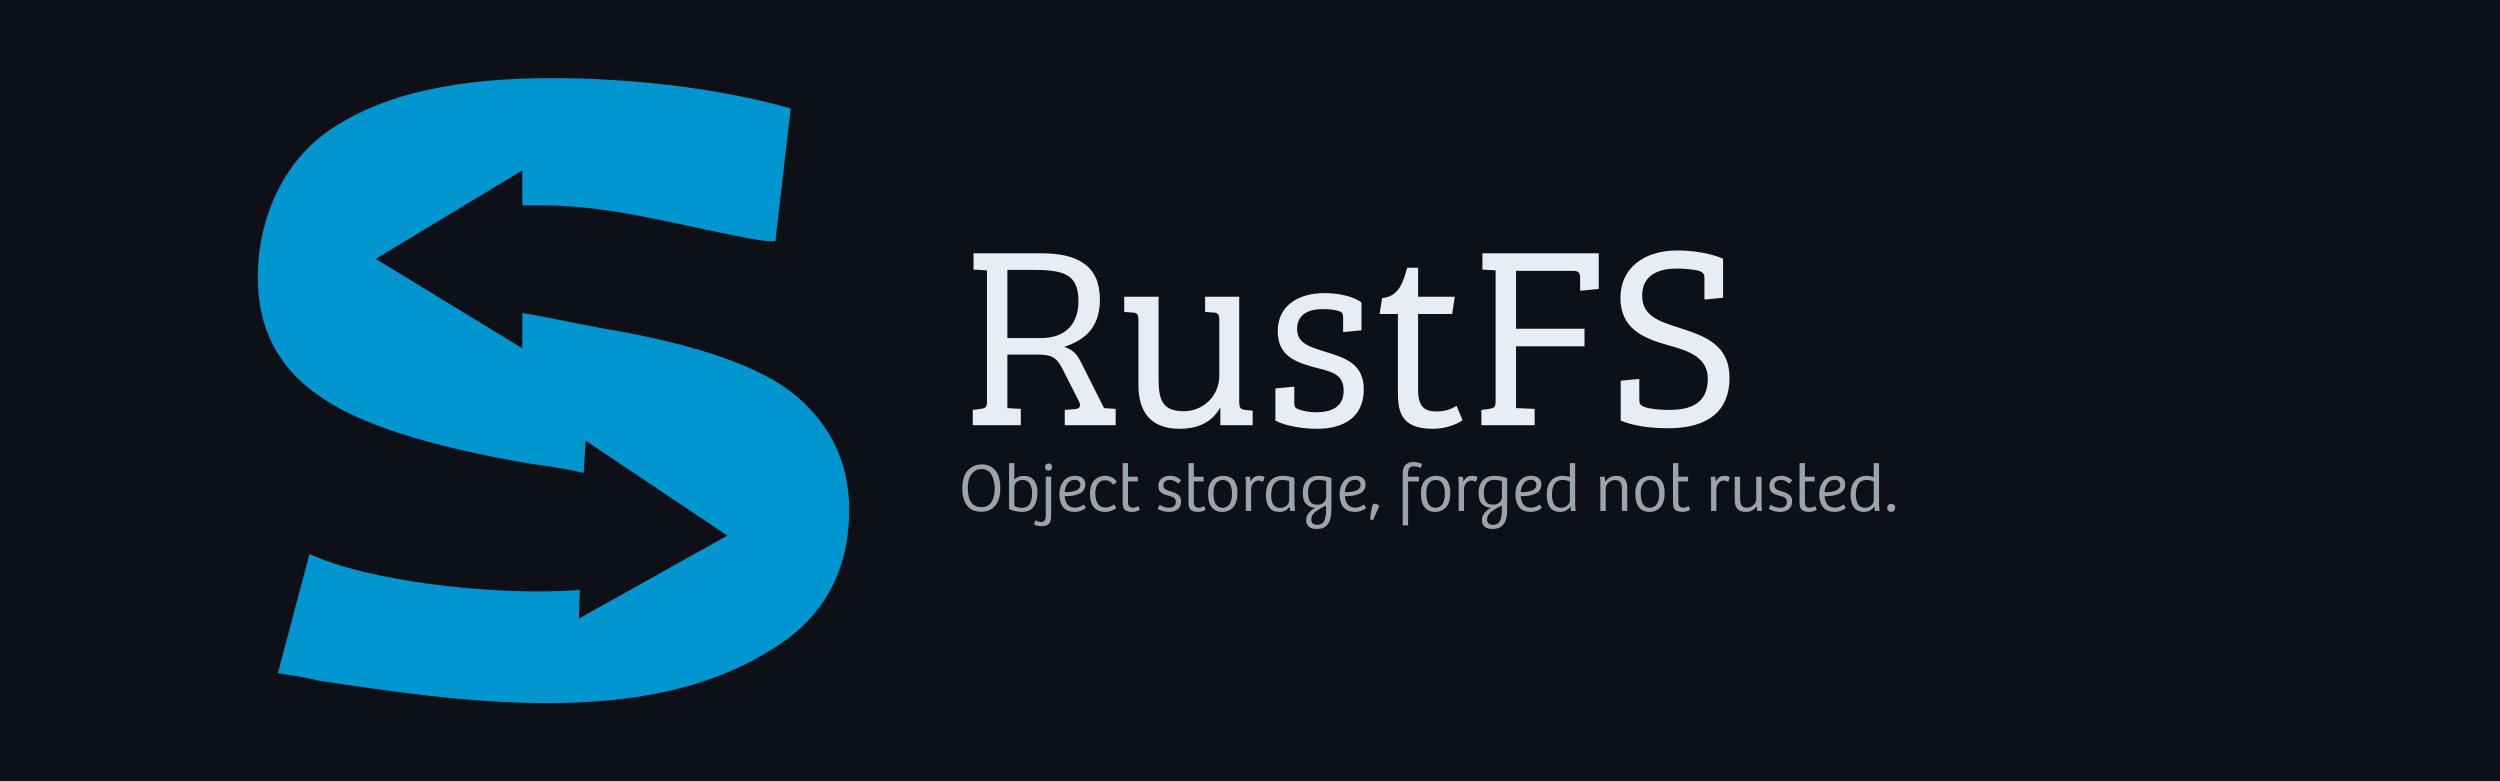
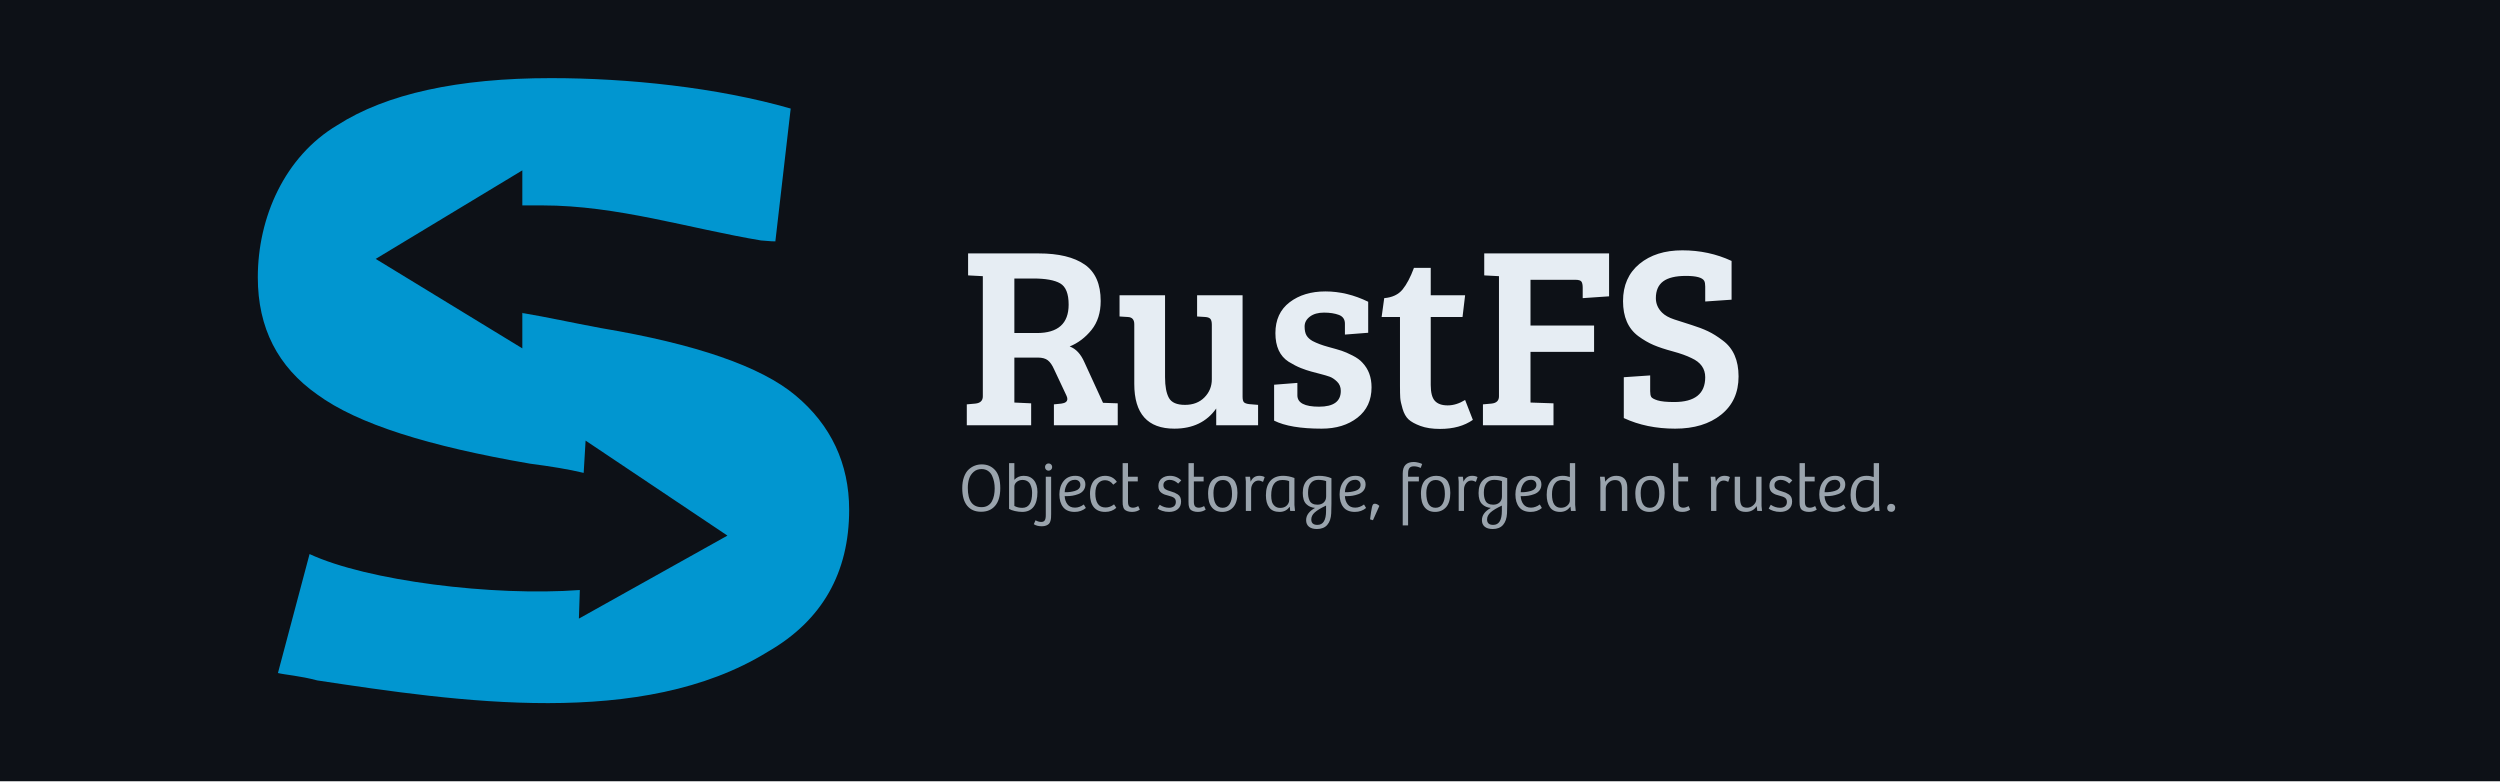
<svg xmlns="http://www.w3.org/2000/svg" viewBox="0 0 1600 500" width="1600" height="500" role="img" aria-label="rustfs">
  <rect width="1600" height="500" fill="#0d1117" />
  <g transform="translate(127.68,23.45) scale(0.88496)">
    <g transform="translate(-2238.693,30.000) scale(1.738462)">
      <path d="M1558 179.568c0-19.185-7.58-35.3-22.33-47.578-14.35-12.022-41.33-21.359-80.93-28.009-12.36-2.302-22.73-4.605-31.9-6.14-.4 0-.8 0-.8-.383v14.964l-61-37.218 61-36.835v14.58h8.37c31.1 0 61.01 9.593 90.91 14.58 3.99.385 5.58.385 5.98.385l6.38-55.252C1502.98 3.837 1465.9 0 1434 0c-38.67 0-68.57 6.523-88.91 19.568-21.93 13.046-33.09 38.37-33.09 63.31 0 21.103 8.37 37.218 24.72 48.729 16.74 12.278 46.25 21.486 88.51 28.776 8.77 1.152 15.95 2.303 22.33 3.837l.8-13.429 59 39.521-61.79 34.532.39-11.895c-36.28 2.686-88.51-3.837-112.43-14.964l-13.16 49.497c3.19.767 9.17 1.151 16.35 3.069 58.61 8.825 135.16 20.336 187.39-11.894 22.73-13.046 33.89-32.998 33.89-59.089" fill="#0196D0" />
    </g>
  </g>
-   <g transform="translate(613.46,272.11)">
-     <path d="M9.59-110L9.59-99.58L18.20-99.08L18.20-15.38C18.20-11.58 17.37-10.92 14.23-10.42L9.10-9.76L9.10 0L39.86 0L39.86-10.42L31.26-10.92L31.26-45.16L51.61-45.16C60.87-45.16 63.35-42.02 66.50-36.06L76.92-15.55C78.57-12.41 77.74-10.59 74.60-10.26L67.98-9.76L67.98 0L100.57 0L100.57-10.42L93.13-10.92L79.07-38.87C76.26-44.66 74.11-47.97 67.65-50.12C79.56-54.09 90.48-61.37 90.48-80.39C90.48-102.06 76.26-110 53.10-110M31.26-55.74L31.26-99.41L45.65-99.41C66-99.41 76.75-97.76 76.75-79.40C76.75-64.18 67.82-55.74 52.77-55.74M179.64-82.21L157.80-82.21L157.80-72.45L162.77-72.12C165.91-71.95 166.90-71.13 166.90-67.32L166.90-31.76C166.90-18.69 156.65-8.93 144.08-8.93C130.35-8.93 128.03-16.38 128.03-29.61L128.03-82.21L106.03-82.21L106.03-72.45L110.99-72.12C114.14-71.95 115.13-71.13 115.13-67.32L115.13-25.97C115.13-7.11 124.06 2.32 141.76 2.32C151.68 2.32 161.77-0.99 167.23-10.92L167.56-10.92L167.56 0L188.24 0L188.24-9.26L183.44-9.76C180.30-10.26 179.64-11.08 179.64-15.22M232.74-74.27C236.05-74.27 240.35-74.11 243.49-72.95C245.64-72.29 246.14-71.46 246.14-68.32L246.14-59.55L257.88-60.71L257.88-78.57C252.75-82.38 243.49-84.53 234.23-84.53C217.85-84.53 204.29-76.75 204.29-60.21C204.29-43.83 216.36-40.03 229.59-36.56C240.68-33.91 246.47-31.59 246.47-22C246.47-12.08 239.35-8.27 228.77-8.27C225.46-8.27 220.83-8.93 217.68-10.09C215.53-10.92 214.87-11.74 214.87-14.39L214.87-24.65L202.80-23.49L202.80-2.98C206.44-0.66 217.35 2.32 229.43 2.32C248.12 2.32 259.37-6.45 259.37-22.83C259.37-39.70 246.96-43.17 234.23-47.14C224.47-50.29 216.69-52.27 216.69-61.70C216.69-70.96 224.30-74.27 232.74-74.27M294.11-71.13L315.94-71.13L317.59-82.21L294.11-82.21L294.11-100.74L287.16-100.74C284.51-91.31 281.70-82.21 271.11-81.38L269.46-71.13L281.20-71.13L281.20-22.50C281.20-10.42 281.70 2.32 303.53 2.32C310.65 2.32 317.76 0.17 322.56-3.14L318.75-12.41C315.94-10.59 311.80-8.77 306.02-8.77C298.24-8.77 294.11-11.74 294.11-22.83M409.73-110L335.29-110L335.29-99.58L343.73-99.08L343.73-15.22C343.73-11.41 342.74-10.92 339.43-10.42L334.63-9.76L334.63 0L368.71 0L368.71-10.42L356.80-10.92L356.80-50.45L400.63-50.45L400.63-61.70L356.80-61.70L356.80-98.75L393.52-98.75C397.32-98.75 397.82-97.10 397.82-93.95L397.82-86.02L409.73-87.17M454.06 1.98C480.36 1.98 493.43-9.59 493.43-30.27C493.43-51.28 477.88-56.90 462.66-61.86C448.44-66.33 437.52-69.80 437.52-82.87C437.52-96.77 449.10-100.24 459.85-100.24C464.32-100.24 471.43-99.58 473.91-98.75C477.05-97.59 477.38-96.44 477.38-93.29L477.38-80.39L489.29-81.55L489.29-106.53C480.36-110.50 468.29-111.82 460.18-111.82C437.85-111.82 423.62-99.91 423.62-81.55C423.62-61.20 439.01-55.41 454.89-50.95C468.12-47.47 479.53-42.84 479.53-29.77C479.53-13.40 467.79-9.76 454.72-9.76C449.43-9.76 441.98-10.42 439.17-11.58C436.03-12.74 435.70-13.89 435.70-17.04L435.70-29.61L423.79-28.45L423.79-2.98C431.07 0.33 442.65 1.98 454.06 1.98" fill="#e6edf3" />
+   <g transform="translate(613.46,272.19)">
+     <path d="M46.48 0L5.29 0L5.29-13.40L10.75-13.89Q15.55-14.39 15.55-18.53L15.55-95.44L6.12-95.94L6.12-110L51.28-110Q70.47-110 80.72-102.89Q90.98-95.77 90.98-79.56Q90.98-68.32 85.11-61.04Q79.23-53.76 71.13-50.45Q77.08-48.30 80.56-40.36L92.47-14.39L101.89-14.06L101.89 0L61.04 0L61.04-13.40L65.83-13.89Q69.64-14.39 69.64-16.87Q69.64-17.86 68.98-19.19L61.20-35.73Q59.38-39.86 57.15-41.60Q54.92-43.34 50.78-43.34L35.73-43.34L35.73-14.56L46.48-14.06L46.48 0M35.73-93.95L35.73-59.05L50.12-59.05Q70.47-59.05 70.47-77.25Q70.47-87.67 65.09-90.81Q59.71-93.95 47.80-93.95L35.73-93.95M185.92-13.56L191.71-13.07L191.71 0L164.92 0L164.92-10.75Q155.82 2.15 138.12 2.15Q112.48 2.15 112.48-26.47L112.48-64.68Q112.48-69.14 108.35-69.31L103.05-69.64L103.05-83.20L132.17-83.20L132.17-30.77Q132.17-22 134.65-17.53Q137.13-13.07 144.90-13.07Q152.68-13.07 157.39-17.86Q162.11-22.66 162.11-29.44L162.11-64.35Q162.11-66.99 161.20-68.07Q160.29-69.14 157.97-69.31L152.68-69.64L152.68-83.20L181.79-83.20L181.79-18.36Q181.79-15.71 182.62-14.80Q183.44-13.89 185.92-13.56M243.49-70.63Q239.52-72.12 233.89-72.12Q228.27-72.12 224.88-69.56Q221.49-66.99 221.49-63.27Q221.49-59.55 222.73-57.48Q223.97-55.41 226.62-53.92Q230.75-51.77 236.54-50.20Q242.33-48.63 245.14-47.72Q247.95-46.81 252.17-44.66Q256.39-42.51 258.54-40.03Q264.33-33.91 264.33-24.32Q264.33-11.91 255.32-4.88Q246.30 2.15 232.41 2.15Q212.23 2.15 201.97-2.98L201.97-25.97L216.86-27.13L216.86-19.19Q216.86-11.91 230.75-11.91Q244.65-11.91 244.65-22Q244.65-25.64 242.25-27.95Q239.85-30.27 237.53-31.10Q235.22-31.92 231.99-32.75Q228.77-33.58 225.71-34.41Q222.65-35.23 219.09-36.64Q215.53-38.05 211.23-40.69Q202.80-46.15 202.80-58.97Q202.80-71.79 211.89-78.74Q220.99-85.68 234.80-85.68Q248.62-85.68 262.18-79.07L262.18-59.22L247.29-58.06L247.29-65.01Q247.29-69.14 243.49-70.63M291.46-100.74L302.21-100.74L302.21-83.20L324.21-83.20L322.56-69.31L302.21-69.31L302.21-25.80Q302.21-18.53 304.86-15.63Q307.50-12.74 313.05-12.74Q318.59-12.74 324.21-16.21L329.17-3.47Q320.90 2.32 308.17 2.32Q300.72 2.32 295.59 0.41Q290.47-1.49 287.98-3.80Q285.50-6.12 284.18-10.59Q282.86-15.05 282.69-17.62Q282.53-20.18 282.53-25.14L282.53-69.31L270.78-69.31L272.44-81.38Q280.21-82.05 284.18-86.92Q288.15-91.80 291.46-100.74M380.78 0L335.62 0L335.62-13.40L341.08-13.89Q345.88-14.39 345.88-18.53L345.88-95.44L336.45-95.94L336.45-110L416.35-110L416.35-82.54L399.47-81.38L399.47-88Q399.47-90.81 398.65-91.97Q397.82-93.13 394.68-93.13L366.06-93.13L366.06-63.85L406.75-63.85L406.75-46.98L366.06-46.98L366.06-14.56L380.78-14.06L380.78 0M458.03-14.89Q477.88-14.89 477.88-30.77Q477.88-39.04 469.11-43.01Q464.48-45.32 457.12-47.31Q449.76-49.29 444.88-51.36Q440-53.43 435.04-57.07Q425.28-64.35 425.28-79.48Q425.28-94.62 435.78-103.30Q446.29-111.98 463.24-111.98Q480.20-111.98 494.75-105.20L494.75-80.39L477.88-79.23L477.88-88.83Q477.88-91.31 477.22-92.47Q475.40-95.61 465.56-95.61Q455.71-95.61 451-92.14Q446.29-88.66 446.29-81.38Q446.29-76.09 450.26-72.12Q452.90-69.47 458.11-67.74Q463.32-66 469.20-64.18Q475.07-62.36 479.62-60.21Q484.17-58.06 489.13-54.26Q499.22-46.81 499.22-31.26Q499.22-15.71 488.05-6.78Q476.89 2.15 458.61 2.15Q440.33 2.15 425.77-4.63L425.77-30.77L442.65-31.92L442.65-21.83Q442.65-19.35 443.31-18.20Q443.97-17.04 447.36-15.96Q450.75-14.89 458.03-14.89" fill="#e6edf3" />
  </g>
  <g transform="translate(613.46,327)">
    <path d="M26.71-14.56Q26.71-7.17 23.45-3.32Q20.20 0.53 14.43 0.53Q8.71 0.53 5.54-3.32Q2.38-7.17 2.38-14.56Q2.38-18.61 3.48-21.67Q4.58-24.73 6.40-26.44Q8.23-28.16 10.36-28.97Q12.50-29.79 14.87-29.79Q20.11-29.79 23.41-26.11Q26.71-22.44 26.71-14.56M5.94-14.70Q5.94-2.42 14.78-2.42Q17.07-2.42 18.77-3.43Q20.46-4.44 21.38-6.20Q22.31-7.96 22.73-10.01Q23.14-12.06 23.14-14.43Q23.14-16.59 22.75-18.59Q22.35-20.59 21.47-22.53Q20.59-24.46 18.85-25.63Q17.12-26.80 14.74-26.80Q11.70-26.80 9.64-24.97Q7.57-23.14 6.75-20.53Q5.94-17.91 5.94-14.70M32.34-1.32L32.34-30.58L35.73-30.58L35.73-19.93Q38.02-22.48 41.76-22.48Q45.85-22.48 48.18-19.71Q50.51-16.94 50.51-12.10Q50.51-5.76 47.98-2.57Q45.45 0.62 40.74 0.62Q38.54 0.62 36.10 0.07Q33.66-0.48 32.34-1.32M35.73-15.49L35.73-3.21Q37.84-1.98 40.79-1.98Q47.08-1.98 47.08-11.57Q47.08-12.98 46.82-14.30Q46.55-15.62 45.94-16.94Q45.32-18.26 44.02-19.05Q42.72-19.84 40.92-19.84Q38.81-19.84 37.27-18.59Q35.73-17.34 35.73-15.49M55.84 2.68L55.84-21.87L59.27-21.87L59.27 1.89Q59.27 3.39 59.20 4.36Q59.14 5.32 58.81 6.47Q58.48 7.61 57.86 8.25Q57.24 8.89 56.10 9.35Q54.96 9.81 53.33 9.81Q50.16 9.81 48.18 8.49L49.28 5.98Q51.13 7.04 52.93 7.04Q54.47 7.04 55.15 6.07Q55.84 5.10 55.84 2.68M55.35-28.12Q55.35-29.08 56.01-29.74Q56.67-30.40 57.64-30.40Q58.61-30.40 59.27-29.74Q59.93-29.08 59.93-28.12Q59.93-27.10 59.27-26.44Q58.61-25.78 57.60-25.78Q56.63-25.78 55.99-26.44Q55.35-27.10 55.35-28.12M74.76-22.48Q77.79-22.48 79.49-20.99Q81.18-19.49 81.18-17.03Q81.18-14.74 79.95-13.13Q78.72-11.53 76.69-10.78Q74.67-10.03 72.84-9.75Q71.02-9.46 69.08-9.46Q68.86-9.46 68.49-9.48Q68.11-9.50 67.94-9.50Q68.07-6.42 69.70-4.27Q71.32-2.11 74.54-2.11Q77.44-2.11 80.17-4.14L81.49-1.89Q78.50 0.62 74.32 0.62Q69.39 0.62 66.97-2.40Q64.55-5.41 64.55-10.60Q64.55-15.71 67.23-19.10Q69.92-22.48 74.76-22.48M77.97-16.63Q77.97-18.17 77.02-19.05Q76.08-19.93 74.58-19.93Q71.37-19.93 69.72-17.51Q68.07-15.09 67.94-12.01Q68.07-12.01 68.35-11.99Q68.64-11.97 68.82-11.97Q70.18-11.97 71.54-12.17Q72.91-12.36 74.47-12.80Q76.03-13.24 77-14.23Q77.97-15.22 77.97-16.63M94.12-2.20Q96.98-2.20 99.53-4.22L100.98-1.98Q98.12 0.62 93.85 0.62Q89.10 0.62 86.61-2.35Q84.13-5.32 84.13-10.96Q84.13-14.12 85.03-16.50Q85.93-18.88 87.41-20.11Q88.88-21.34 90.46-21.91Q92.05-22.48 93.72-22.48Q98.74-22.48 101.33-18.61L99.04-16.81Q96.89-19.67 93.76-19.67Q90.95-19.67 89.25-17.51Q87.56-15.36 87.56-11.09Q87.56-6.95 89.14-4.58Q90.73-2.20 94.12-2.20M105.03-5.98L105.03-30.58L108.46-30.58L108.46-21.87L114.71-21.87L114.71-18.92L108.46-18.92L108.46-5.90Q108.46-3.78 109.25-2.93Q110.04-2.07 111.67-2.07Q113.21-2.07 115.02-3.12L116.03-0.84Q113.92 0.62 111.06 0.62Q109.38 0.62 108.20 0.20Q107.01-0.22 106.39-0.77Q105.78-1.32 105.47-2.31Q105.16-3.30 105.09-4.03Q105.03-4.75 105.03-5.98M127.42-1.50L128.74-3.96Q131.56-2.02 134.73-2.02Q136.66-2.02 137.87-2.97Q139.08-3.92 139.08-5.76Q139.08-7.52 137.94-8.36Q136.80-9.20 134.55-9.72Q133.01-10.08 132-10.45Q130.99-10.82 129.95-11.53Q128.92-12.23 128.41-13.33Q127.91-14.43 127.91-16.02Q127.91-19.14 130.04-20.81Q132.18-22.48 135.26-22.48Q139.61-22.48 142.56-19.54L140.58-17.51Q138.07-19.89 135.12-19.89Q133.50-19.89 132.31-19.03Q131.12-18.17 131.12-16.50Q131.12-15.58 131.45-14.92Q131.78-14.26 132.57-13.79Q133.36-13.33 133.94-13.13Q134.51-12.94 135.78-12.54Q137.41-12.06 138.25-11.70Q139.08-11.35 140.23-10.63Q141.37-9.90 141.90-8.78Q142.43-7.66 142.43-6.07Q142.43-2.90 140.32-1.14Q138.20 0.62 134.77 0.62Q132.35 0.62 130.33-0.07Q128.30-0.75 127.42-1.50M147.18-5.98L147.18-30.58L150.61-30.58L150.61-21.87L156.86-21.87L156.86-18.92L150.61-18.92L150.61-5.90Q150.61-3.78 151.40-2.93Q152.20-2.07 153.82-2.07Q155.36-2.07 157.17-3.12L158.18-0.84Q156.07 0.62 153.21 0.62Q151.54 0.62 150.35 0.20Q149.16-0.22 148.54-0.77Q147.93-1.32 147.62-2.31Q147.31-3.30 147.25-4.03Q147.18-4.75 147.18-5.98M169.05-2.02Q172.04-2.02 173.54-4.49Q175.03-6.95 175.03-10.82Q175.03-19.80 169.22-19.80Q166.23-19.80 164.69-17.53Q163.15-15.27 163.15-11.53Q163.15-2.02 169.05-2.02M159.72-11.09Q159.72-14.34 160.60-16.68Q161.48-19.01 163-20.22Q164.52-21.43 166.10-21.96Q167.68-22.48 169.49-22.48Q170.59-22.48 171.60-22.31Q172.61-22.13 173.95-21.47Q175.30-20.81 176.24-19.71Q177.19-18.61 177.85-16.50Q178.51-14.39 178.51-11.57Q178.51-5.46 175.82-2.42Q173.14 0.62 168.74 0.62Q164.47 0.62 162.10-2.33Q159.72-5.28 159.72-11.09M187.26-13.95L187.26 0L183.88 0L183.88-18.88L183.61-21.87L186.56-21.87L186.96-18.70Q188.58-22.48 192.46-22.48Q194.61-22.48 195.93-21.65L194.88-18.61Q193.29-19.45 192.02-19.45Q189.99-19.45 188.67-17.84Q187.35-16.24 187.26-13.95M214.98-21.08L214.98-3.83L215.34 0L212.26 0L211.99-2.60L211.86-2.64Q209.62 0.62 205.44 0.62Q200.99 0.62 198.86-2.20Q196.72-5.02 196.72-9.99Q196.72-15.93 199.54-19.21Q202.36-22.48 207.77-22.48Q211.24-22.48 214.98-21.08M211.60-6.95L211.60-19.05Q209.92-19.80 207.20-19.80Q200.11-19.80 200.11-9.86Q200.11-7.70 200.55-6.05Q200.99-4.40 202.36-3.17Q203.72-1.94 205.88-1.94Q208.52-1.94 210.06-3.45Q211.60-4.97 211.60-6.95M229.37 11.57Q226.03 11.57 224.25 10.08Q222.46 8.58 222.46 5.90Q222.46 1.23 228.18-1.94Q224.75-2.20 222.53-4.42Q220.31-6.64 220.31-11.48Q220.31-16.85 223.12-19.67Q225.94-22.48 230.56-22.48Q235.05-22.48 238.66-20.94L238.66-4.49Q238.66-1.32 238.52 1.54Q238.26 6.34 235.97 8.95Q233.68 11.57 229.37 11.57M235.27-9.28L235.27-19.10Q232.89-19.89 230.16-19.89Q227.17-19.89 225.43-17.82Q223.70-15.75 223.70-11.84Q223.70-10.25 223.89-9.09Q224.09-7.92 224.66-6.64Q225.24-5.37 226.51-4.69Q227.79-4 229.68-4Q232.23-4 233.75-5.43Q235.27-6.86 235.27-9.28M225.76 5.46Q225.76 8.93 229.68 8.93Q235.22 8.93 235.22-0.04L235.22-3.43Q230.21-1.06 227.99 0.95Q225.76 2.95 225.76 5.46M254.10-22.48Q257.14-22.48 258.83-20.99Q260.52-19.49 260.52-17.03Q260.52-14.74 259.29-13.13Q258.06-11.53 256.04-10.78Q254.01-10.03 252.19-9.75Q250.36-9.46 248.42-9.46Q248.20-9.46 247.83-9.48Q247.46-9.50 247.28-9.50Q247.41-6.42 249.04-4.27Q250.67-2.11 253.88-2.11Q256.78-2.11 259.51-4.14L260.83-1.89Q257.84 0.62 253.66 0.62Q248.73 0.62 246.31-2.40Q243.89-5.41 243.89-10.60Q243.89-15.71 246.58-19.10Q249.26-22.48 254.10-22.48M257.31-16.63Q257.31-18.17 256.37-19.05Q255.42-19.93 253.92-19.93Q250.71-19.93 249.06-17.51Q247.41-15.09 247.28-12.01Q247.41-12.01 247.70-11.99Q247.98-11.97 248.16-11.97Q249.52-11.97 250.89-12.17Q252.25-12.36 253.81-12.80Q255.38-13.24 256.34-14.23Q257.31-15.22 257.31-16.63M269.32-3.21L265.23 5.94L263.38 5.37Q264.04 0 264.57-2.33Q264.84-3.56 265.23-4.09Q265.63-4.62 266.38-4.62Q267.92-4.62 269.32-3.21M294.62-18.92L287.72-18.92L287.72 9.24L284.28 9.24L284.28-23.94Q284.28-31.33 291.37-31.33Q292.64-31.33 294.23-30.93Q295.81-30.54 296.74-30.05L295.77-27.50Q293.66-28.56 291.46-28.56Q289.39-28.56 288.55-27.43Q287.72-26.31 287.72-24.02L287.72-21.87L294.62-21.87L294.62-18.92M305.27-2.02Q308.26-2.02 309.76-4.49Q311.26-6.95 311.26-10.82Q311.26-19.80 305.45-19.80Q302.46-19.80 300.92-17.53Q299.38-15.27 299.38-11.53Q299.38-2.02 305.27-2.02M295.94-11.09Q295.94-14.34 296.82-16.68Q297.70-19.01 299.22-20.22Q300.74-21.43 302.32-21.96Q303.91-22.48 305.71-22.48Q306.81-22.48 307.82-22.31Q308.84-22.13 310.18-21.47Q311.52-20.81 312.47-19.71Q313.41-18.61 314.07-16.50Q314.73-14.39 314.73-11.57Q314.73-5.46 312.05-2.42Q309.36 0.62 304.96 0.62Q300.70 0.62 298.32-2.33Q295.94-5.28 295.94-11.09M323.49-13.95L323.49 0L320.10 0L320.10-18.88L319.84-21.87L322.78-21.87L323.18-18.70Q324.81-22.48 328.68-22.48Q330.84-22.48 332.16-21.65L331.10-18.61Q329.52-19.45 328.24-19.45Q326.22-19.45 324.90-17.84Q323.58-16.24 323.49-13.95M341.88 11.57Q338.54 11.57 336.75 10.08Q334.97 8.58 334.97 5.90Q334.97 1.23 340.69-1.94Q337.26-2.20 335.04-4.42Q332.82-6.64 332.82-11.48Q332.82-16.85 335.63-19.67Q338.45-22.48 343.07-22.48Q347.56-22.48 351.16-20.94L351.16-4.49Q351.16-1.32 351.03 1.54Q350.77 6.34 348.48 8.95Q346.19 11.57 341.88 11.57M347.78-9.28L347.78-19.10Q345.40-19.89 342.67-19.89Q339.68-19.89 337.94-17.82Q336.20-15.75 336.20-11.84Q336.20-10.25 336.40-9.09Q336.60-7.92 337.17-6.64Q337.74-5.37 339.02-4.69Q340.30-4 342.19-4Q344.74-4 346.26-5.43Q347.78-6.86 347.78-9.28M338.27 5.46Q338.27 8.93 342.19 8.93Q347.73 8.93 347.73-0.04L347.73-3.43Q342.72-1.06 340.49 0.95Q338.27 2.95 338.27 5.46M366.61-22.48Q369.64-22.48 371.34-20.99Q373.03-19.49 373.03-17.03Q373.03-14.74 371.80-13.13Q370.57-11.53 368.54-10.78Q366.52-10.03 364.69-9.75Q362.87-9.46 360.93-9.46Q360.71-9.46 360.34-9.48Q359.96-9.50 359.79-9.50Q359.92-6.42 361.55-4.27Q363.18-2.11 366.39-2.11Q369.29-2.11 372.02-4.14L373.34-1.89Q370.35 0.62 366.17 0.62Q361.24 0.62 358.82-2.40Q356.40-5.41 356.40-10.60Q356.40-15.71 359.08-19.10Q361.77-22.48 366.61-22.48M369.82-16.63Q369.82-18.17 368.87-19.05Q367.93-19.93 366.43-19.93Q363.22-19.93 361.57-17.51Q359.92-15.09 359.79-12.01Q359.92-12.01 360.21-11.99Q360.49-11.97 360.67-11.97Q362.03-11.97 363.40-12.17Q364.76-12.36 366.32-12.80Q367.88-13.24 368.85-14.23Q369.82-15.22 369.82-16.63M386.72-22.48Q388.96-22.48 391.25-21.69L391.25-30.58L394.64-30.58L394.64-3.96L394.99 0L391.95 0L391.64-2.64L391.47-2.68Q389.14 0.62 385 0.62Q380.51 0.62 378.47-2.42Q376.42-5.46 376.42-10.30Q376.42-15.93 379.13-19.21Q381.83-22.48 386.72-22.48M391.25-6.73L391.25-18.79Q389.22-19.84 386.58-19.84Q383.15-19.84 381.48-17.34Q379.81-14.83 379.81-10.69Q379.81-2.02 385.53-2.02Q388.08-2.02 389.66-3.48Q391.25-4.93 391.25-6.73M414.22-14.34L414.22 0L410.78 0L410.78-18.57L410.56-21.87L413.51-21.87L413.91-18.70Q416.46-22.48 420.99-22.48Q424.42-22.48 426.21-20.57Q427.99-18.66 427.99-14.92L427.99 0L424.56 0L424.56-13.86Q424.56-16.68 423.63-18.22Q422.71-19.76 420.16-19.76Q417.69-19.76 415.95-18.08Q414.22-16.41 414.22-14.34M442.46-2.02Q445.46-2.02 446.95-4.49Q448.45-6.95 448.45-10.82Q448.45-19.80 442.64-19.80Q439.65-19.80 438.11-17.53Q436.57-15.27 436.57-11.53Q436.57-2.02 442.46-2.02M433.14-11.09Q433.14-14.34 434.02-16.68Q434.90-19.01 436.41-20.22Q437.93-21.43 439.52-21.96Q441.10-22.48 442.90-22.48Q444-22.48 445.02-22.31Q446.03-22.13 447.37-21.47Q448.71-20.81 449.66-19.71Q450.60-18.61 451.26-16.50Q451.92-14.39 451.92-11.57Q451.92-5.46 449.24-2.42Q446.56 0.62 442.16 0.62Q437.89 0.62 435.51-2.33Q433.14-5.28 433.14-11.09M457.25-5.98L457.25-30.58L460.68-30.58L460.68-21.87L466.93-21.87L466.93-18.92L460.68-18.92L460.68-5.90Q460.68-3.78 461.47-2.93Q462.26-2.07 463.89-2.07Q465.43-2.07 467.24-3.12L468.25-0.84Q466.14 0.62 463.28 0.62Q461.60 0.62 460.42 0.20Q459.23-0.22 458.61-0.77Q458-1.32 457.69-2.31Q457.38-3.30 457.31-4.03Q457.25-4.75 457.25-5.98M485.01-13.95L485.01 0L481.62 0L481.62-18.88L481.36-21.87L484.31-21.87L484.70-18.70Q486.33-22.48 490.20-22.48Q492.36-22.48 493.68-21.65L492.62-18.61Q491.04-19.45 489.76-19.45Q487.74-19.45 486.42-17.84Q485.10-16.24 485.01-13.95M510.53-7.35L510.53-21.87L513.92-21.87L513.92-3.21L514.23 0L511.19 0L510.84-2.99L510.75-2.99Q508.42 0.62 503.84 0.62Q496.76 0.62 496.76-6.91L496.76-21.87L500.19-21.87L500.19-7.88Q500.19-5.06 501.12-3.56Q502.04-2.07 504.72-2.07Q506.97-2.07 508.75-3.74Q510.53-5.41 510.53-7.35M518.50-1.50L519.82-3.96Q522.63-2.02 525.80-2.02Q527.74-2.02 528.95-2.97Q530.16-3.92 530.16-5.76Q530.16-7.52 529.01-8.36Q527.87-9.20 525.62-9.72Q524.08-10.08 523.07-10.45Q522.06-10.82 521.03-11.53Q519.99-12.23 519.49-13.33Q518.98-14.43 518.98-16.02Q518.98-19.14 521.11-20.81Q523.25-22.48 526.33-22.48Q530.68-22.48 533.63-19.54L531.65-17.51Q529.14-19.89 526.20-19.89Q524.57-19.89 523.38-19.03Q522.19-18.17 522.19-16.50Q522.19-15.58 522.52-14.92Q522.85-14.26 523.64-13.79Q524.44-13.33 525.01-13.13Q525.58-12.94 526.86-12.54Q528.48-12.06 529.32-11.70Q530.16-11.35 531.30-10.63Q532.44-9.90 532.97-8.78Q533.50-7.66 533.50-6.07Q533.50-2.90 531.39-1.14Q529.28 0.62 525.84 0.62Q523.42 0.62 521.40-0.07Q519.38-0.75 518.50-1.50M538.25-5.98L538.25-30.58L541.68-30.58L541.68-21.87L547.93-21.87L547.93-18.92L541.68-18.92L541.68-5.90Q541.68-3.78 542.48-2.93Q543.27-2.07 544.90-2.07Q546.44-2.07 548.24-3.12L549.25-0.84Q547.14 0.62 544.28 0.62Q542.61 0.62 541.42 0.20Q540.23-0.22 539.62-0.77Q539-1.32 538.69-2.31Q538.38-3.30 538.32-4.03Q538.25-4.75 538.25-5.98M561.09-22.48Q564.12-22.48 565.82-20.99Q567.51-19.49 567.51-17.03Q567.51-14.74 566.28-13.13Q565.05-11.53 563.02-10.78Q561-10.03 559.17-9.75Q557.35-9.46 555.41-9.46Q555.19-9.46 554.82-9.48Q554.44-9.50 554.27-9.50Q554.40-6.42 556.03-4.27Q557.66-2.11 560.87-2.11Q563.77-2.11 566.50-4.14L567.82-1.89Q564.83 0.62 560.65 0.62Q555.72 0.62 553.30-2.40Q550.88-5.41 550.88-10.60Q550.88-15.71 553.56-19.10Q556.25-22.48 561.09-22.48M564.30-16.63Q564.30-18.17 563.35-19.05Q562.41-19.93 560.91-19.93Q557.70-19.93 556.05-17.51Q554.40-15.09 554.27-12.01Q554.40-12.01 554.69-11.99Q554.97-11.97 555.15-11.97Q556.51-11.97 557.88-12.17Q559.24-12.36 560.80-12.80Q562.36-13.24 563.33-14.23Q564.30-15.22 564.30-16.63M581.20-22.48Q583.44-22.48 585.73-21.69L585.73-30.58L589.12-30.58L589.12-3.96L589.47 0L586.43 0L586.12-2.64L585.95-2.68Q583.62 0.62 579.48 0.62Q574.99 0.62 572.95-2.42Q570.90-5.46 570.90-10.30Q570.90-15.93 573.61-19.21Q576.31-22.48 581.20-22.48M585.73-6.73L585.73-18.79Q583.70-19.84 581.06-19.84Q577.63-19.84 575.96-17.34Q574.29-14.83 574.29-10.69Q574.29-2.02 580.01-2.02Q582.56-2.02 584.14-3.48Q585.73-4.93 585.73-6.73M594.35-1.98Q594.35-3.08 595.06-3.81Q595.76-4.53 596.86-4.53Q598.05-4.53 598.75-3.85Q599.46-3.17 599.46-2.02Q599.46-0.88 598.77-0.15Q598.09 0.57 596.99 0.57Q595.76 0.57 595.06-0.11Q594.35-0.79 594.35-1.98" fill="#9aa4ad" />
  </g>
</svg>
